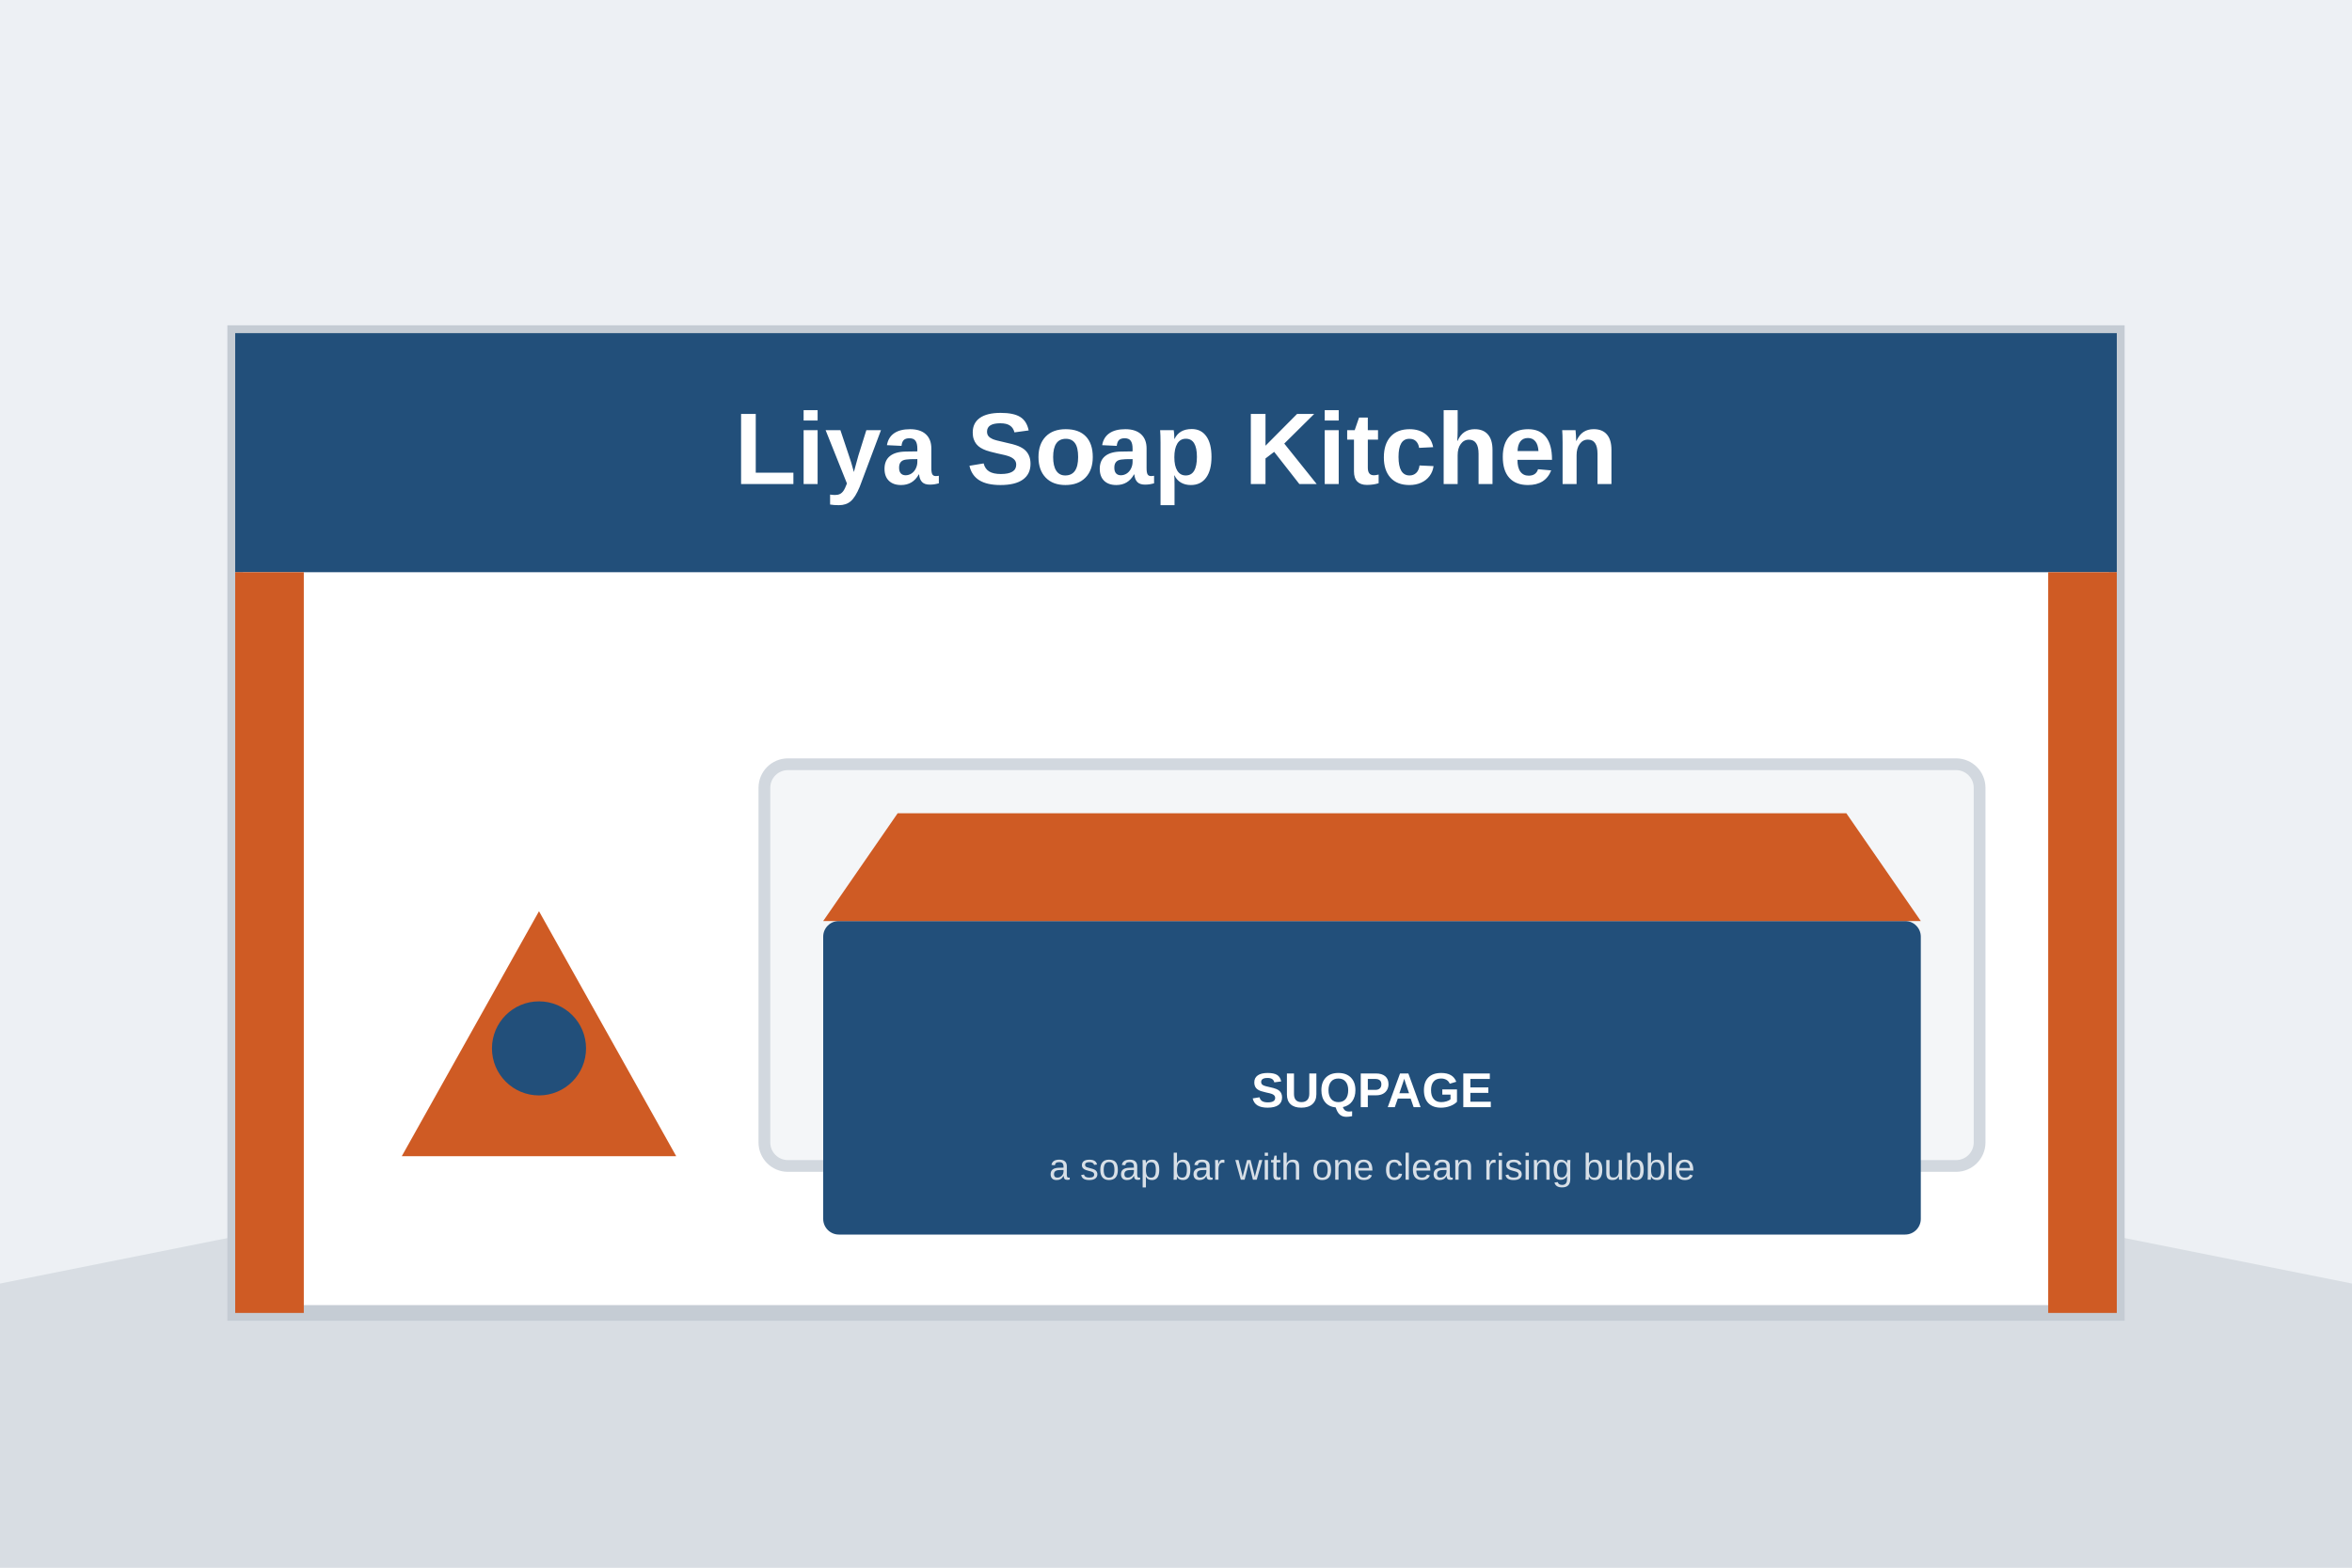
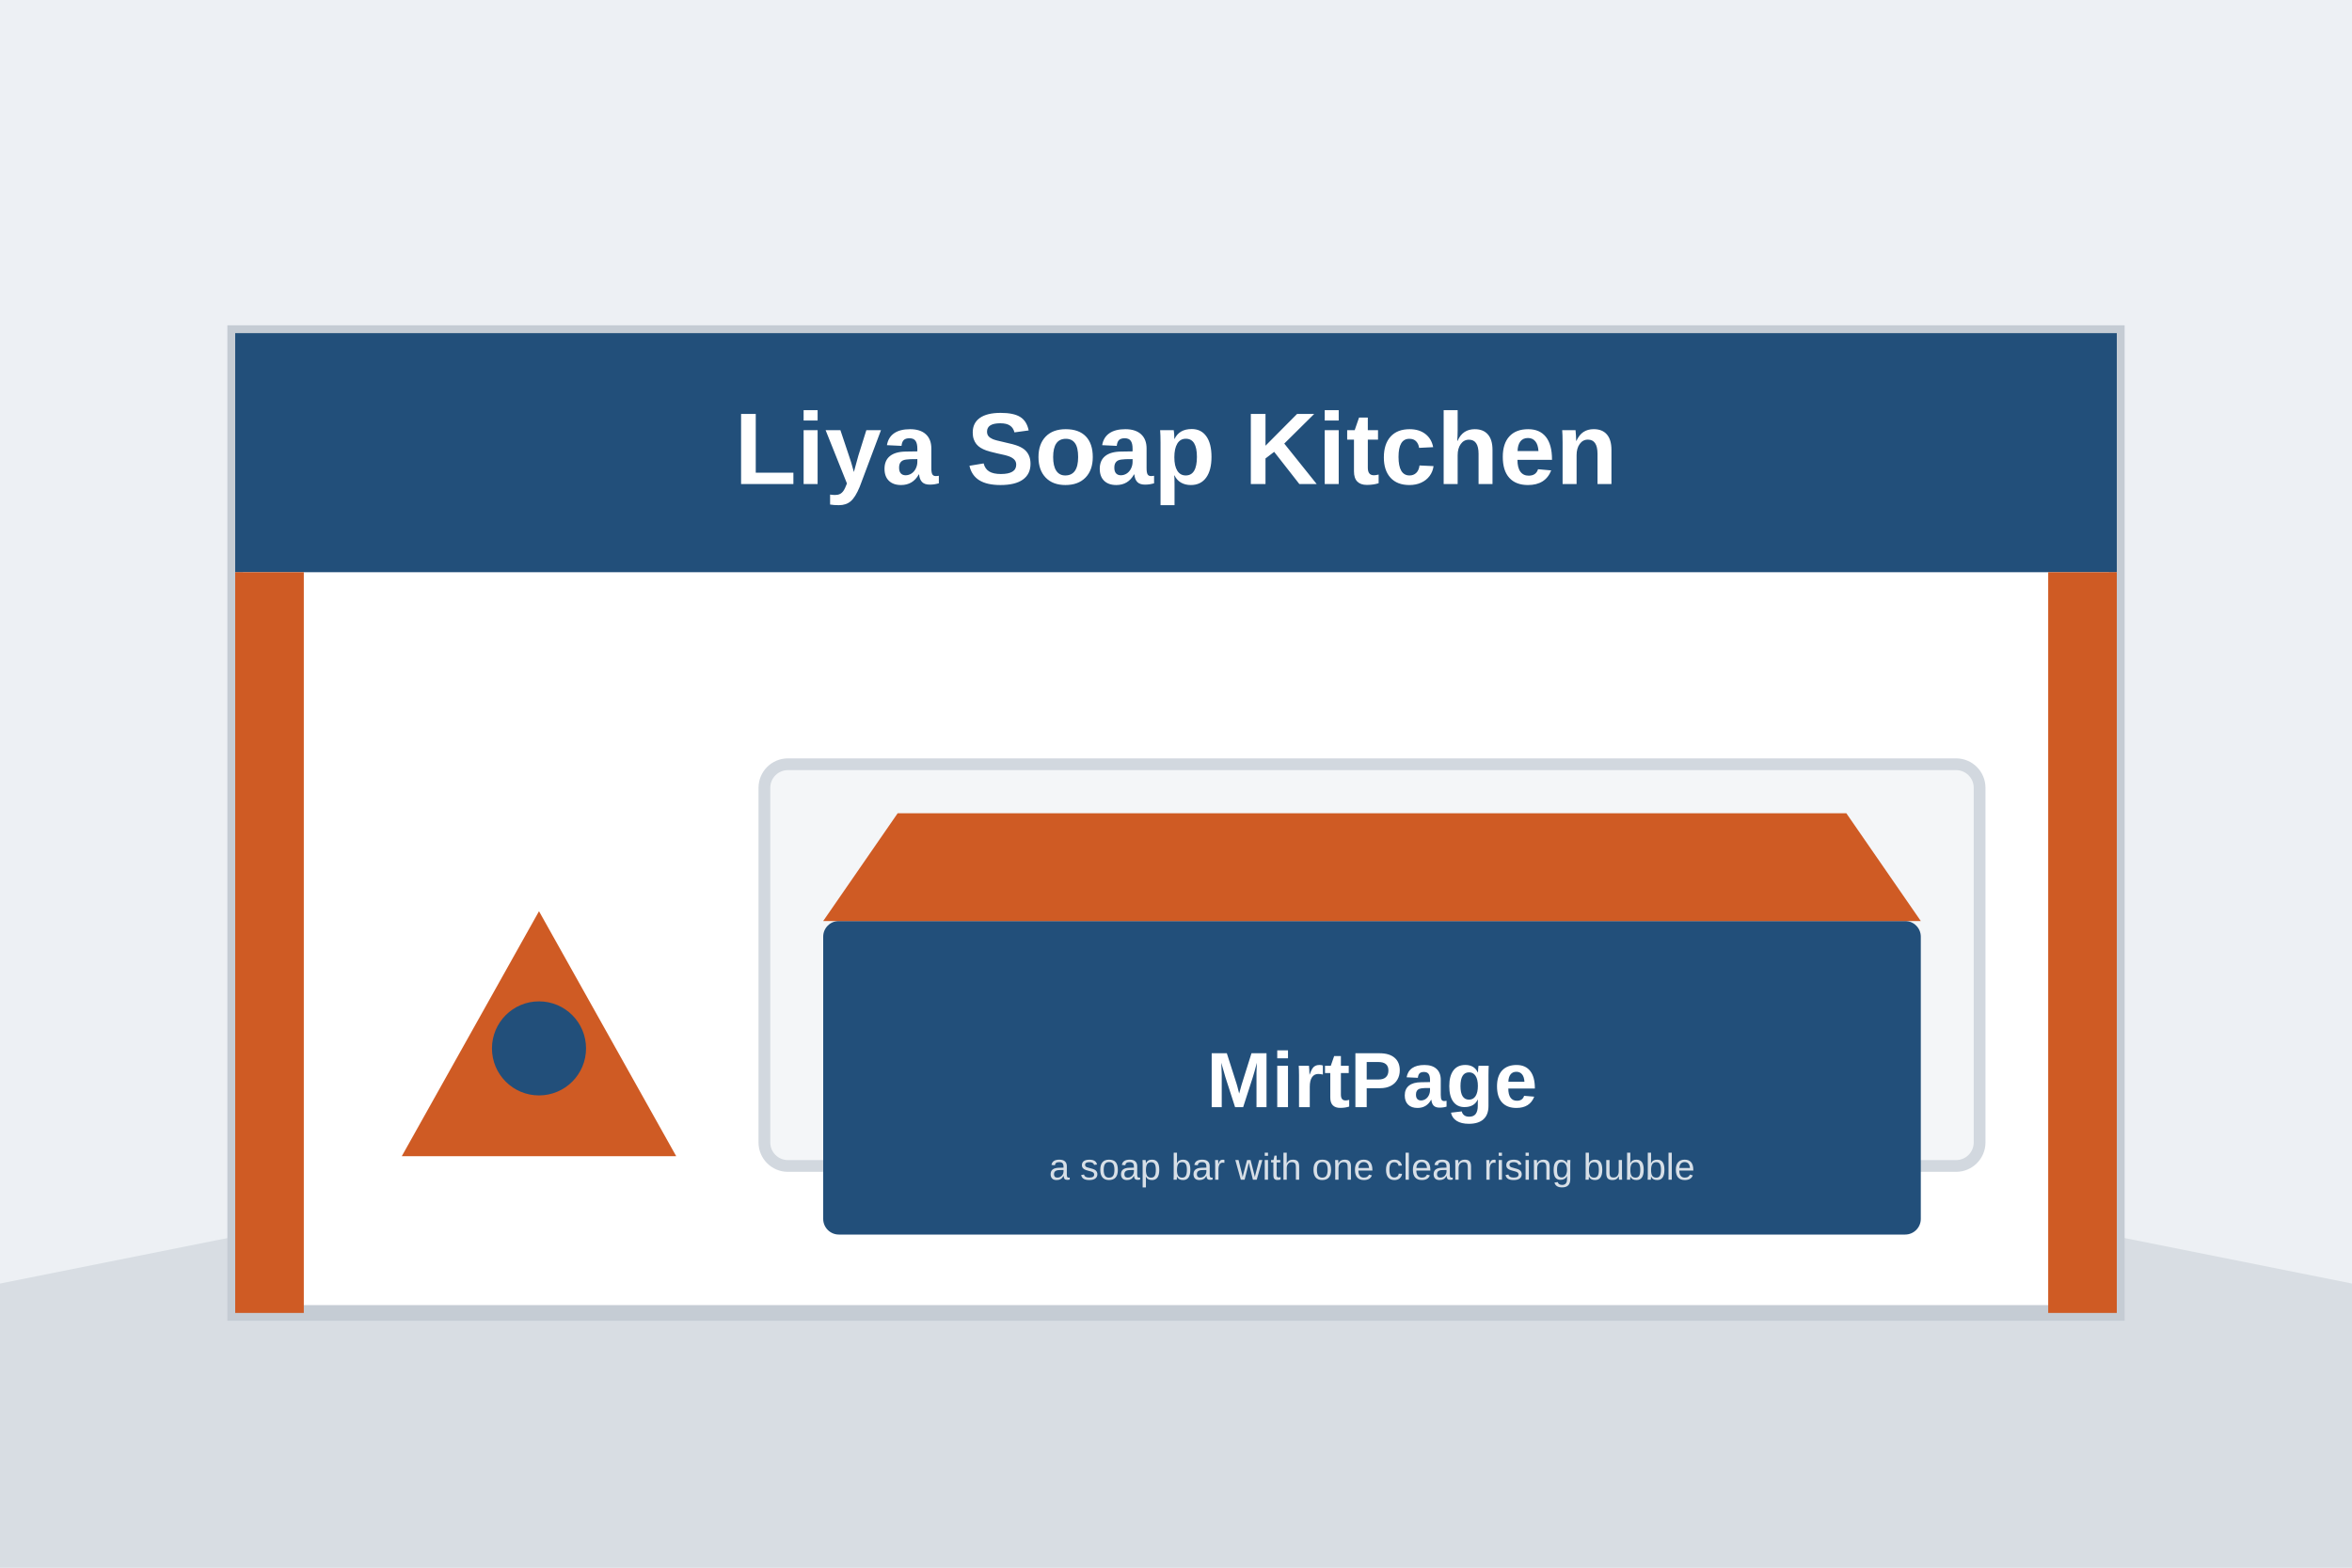
<svg xmlns="http://www.w3.org/2000/svg" viewBox="0 0 1200 800" role="img" aria-label="Illustrative booth for Liya Soap Kitchen">
  <rect width="1200" height="800" fill="#edf0f4" />
  <path d="M0 655L600 535l600 120v145H0z" fill="#d8dde3" />
  <path d="M120 170h960v500H120z" fill="#ffffff" stroke="#c5ccd4" stroke-width="8" />
  <path d="M120 170h960v122H120z" fill="#224f7a" />
  <path d="M120 292h35v378h-35zM1045 292h35v378h-35z" fill="#cf5b24" />
  <rect x="390" y="390" width="620" height="205" rx="12" fill="#f4f6f8" stroke="#d2d8df" stroke-width="6" />
  <rect x="420" y="470" width="560" height="160" rx="8" fill="#224f7a" />
  <path d="M420 470h560l-38-55H458z" fill="#cf5b24" />
  <path d="M205 590l70-125 70 125z" fill="#cf5b24" />
  <circle cx="275" cy="535" r="24" fill="#224f7a" />
  <text x="600" y="247" text-anchor="middle" font-family="Arial, Helvetica, sans-serif" font-size="52" font-weight="800" fill="#ffffff">Liya Soap Kitchen</text>
-   <text x="700" y="565" text-anchor="middle" font-family="Arial, Helvetica, sans-serif" font-size="25" font-weight="700" fill="#ffffff">SUQPAGE</text>
+   <text x="700" y="565" text-anchor="middle" font-family="Arial, Helvetica, sans-serif" font-size="40" font-weight="700" fill="#ffffff">MirtPage</text>
  <text x="700" y="602" text-anchor="middle" font-family="Arial, Helvetica, sans-serif" font-size="19" fill="#ffffff" opacity=".82">a soap bar with one clean rising bubble</text>
</svg>
